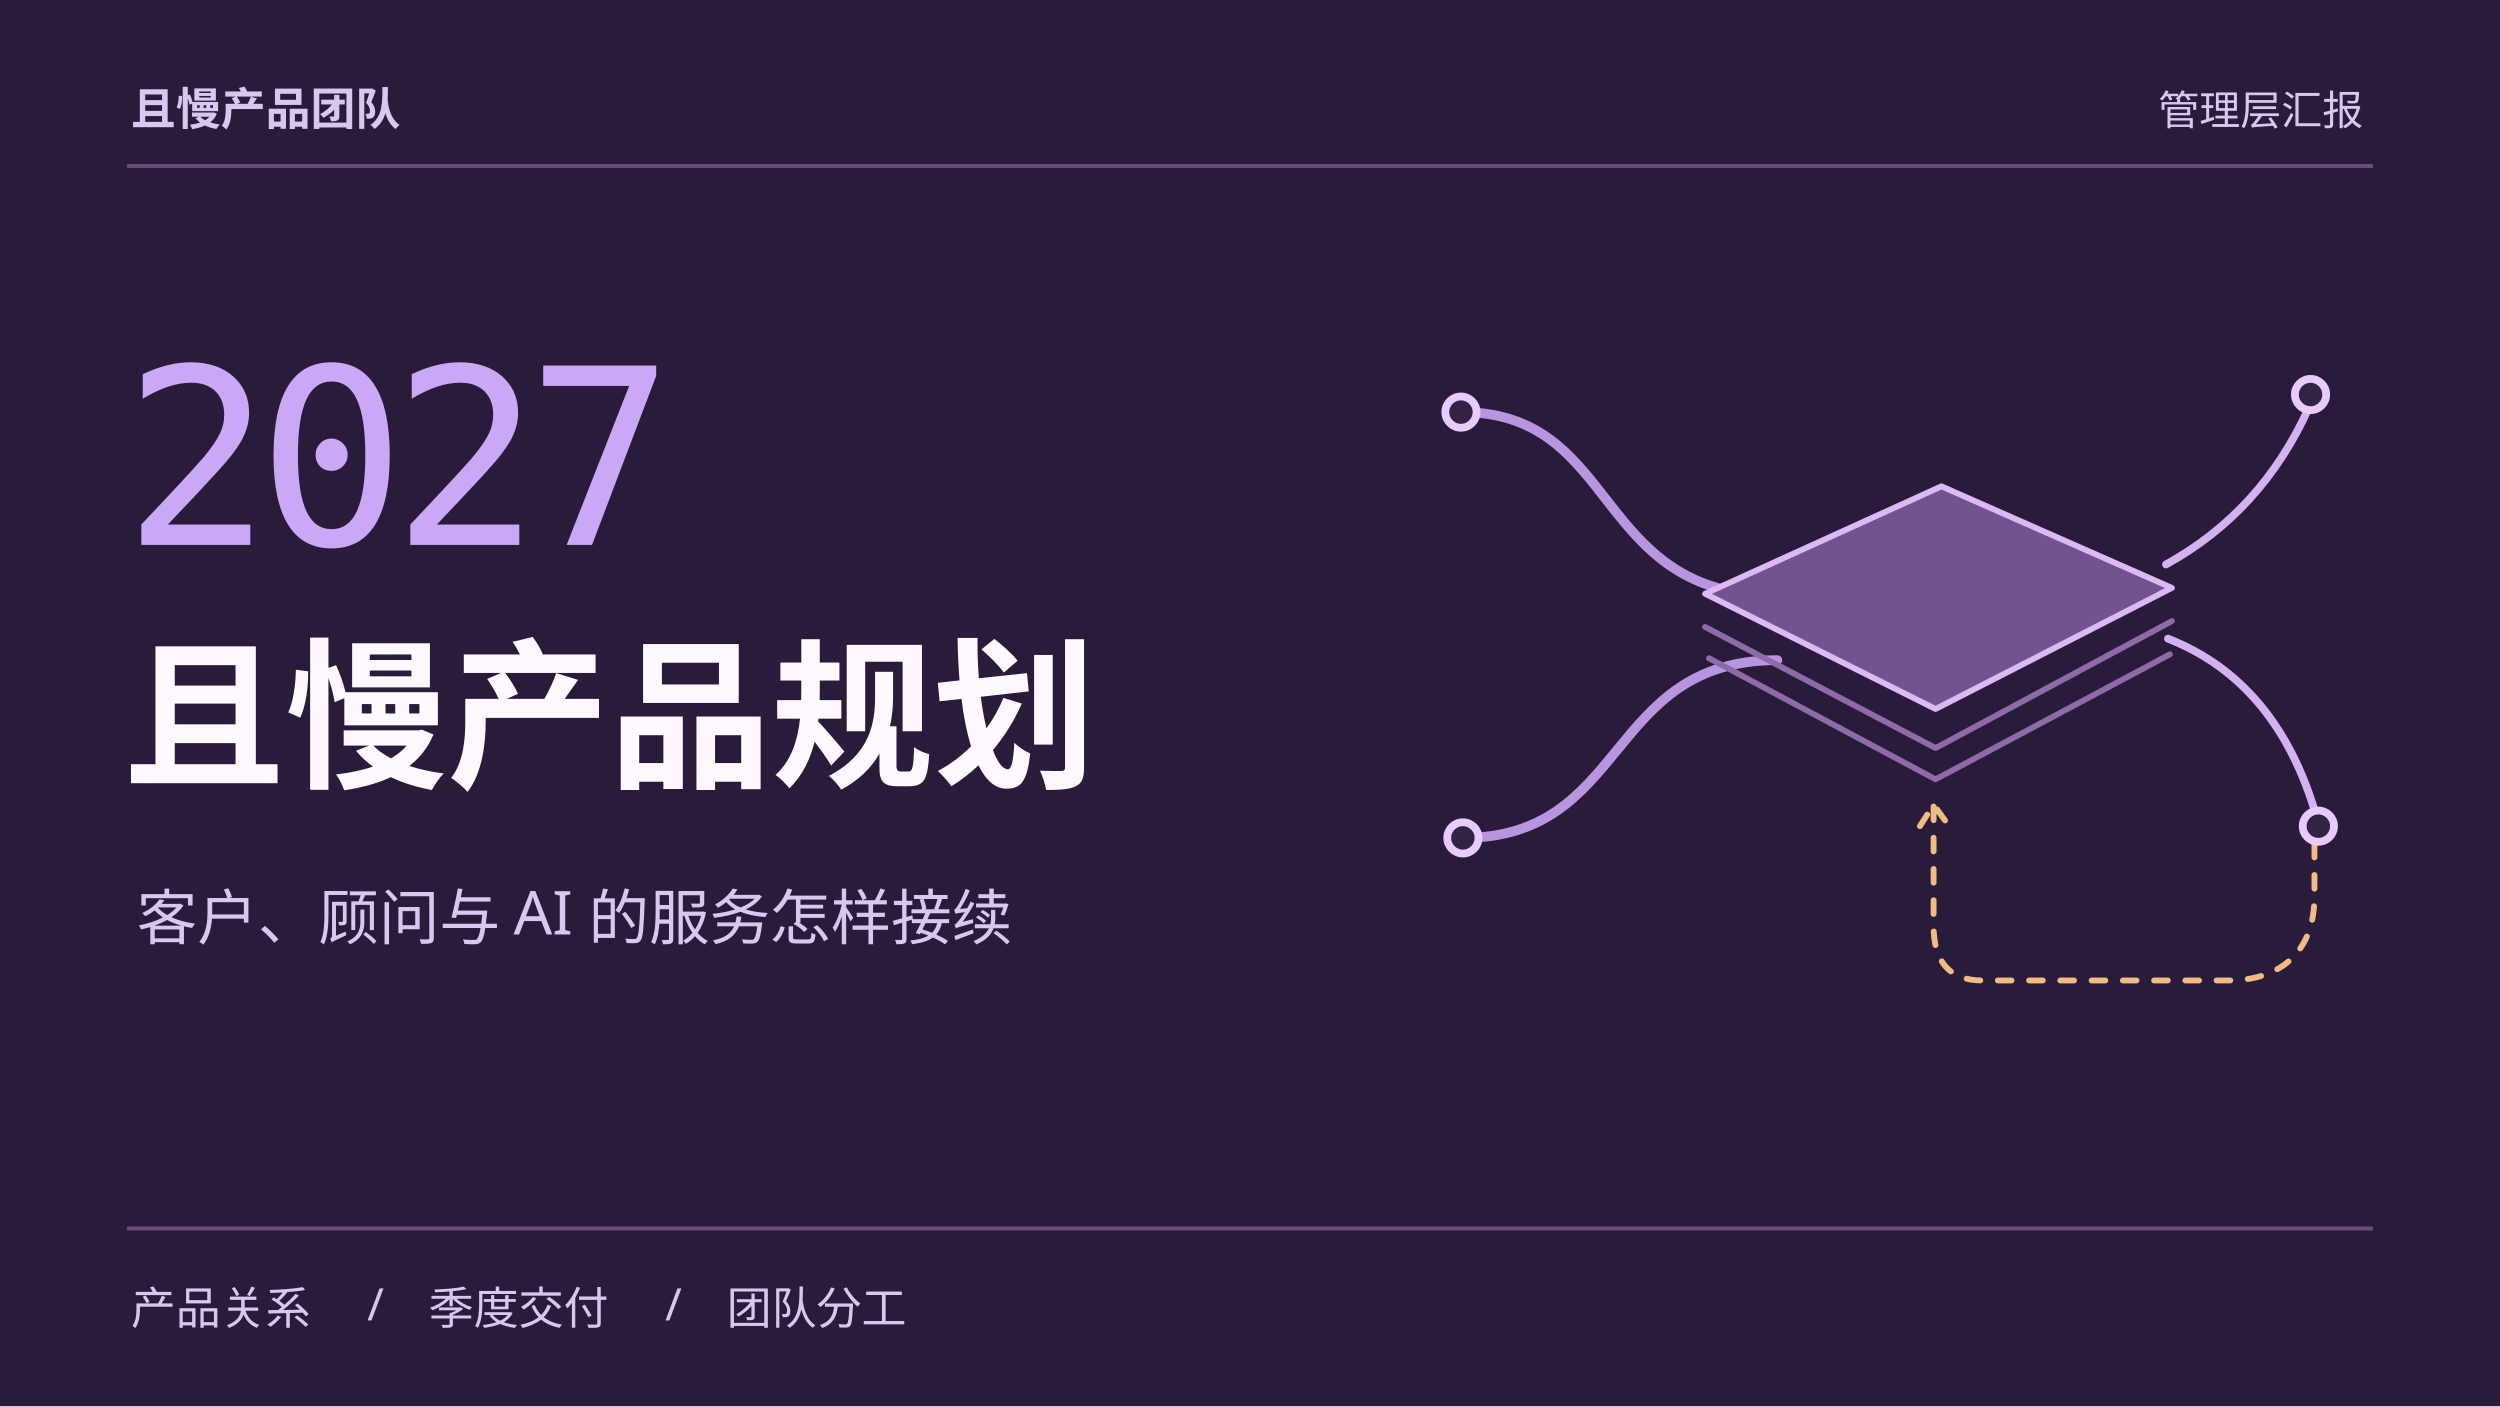
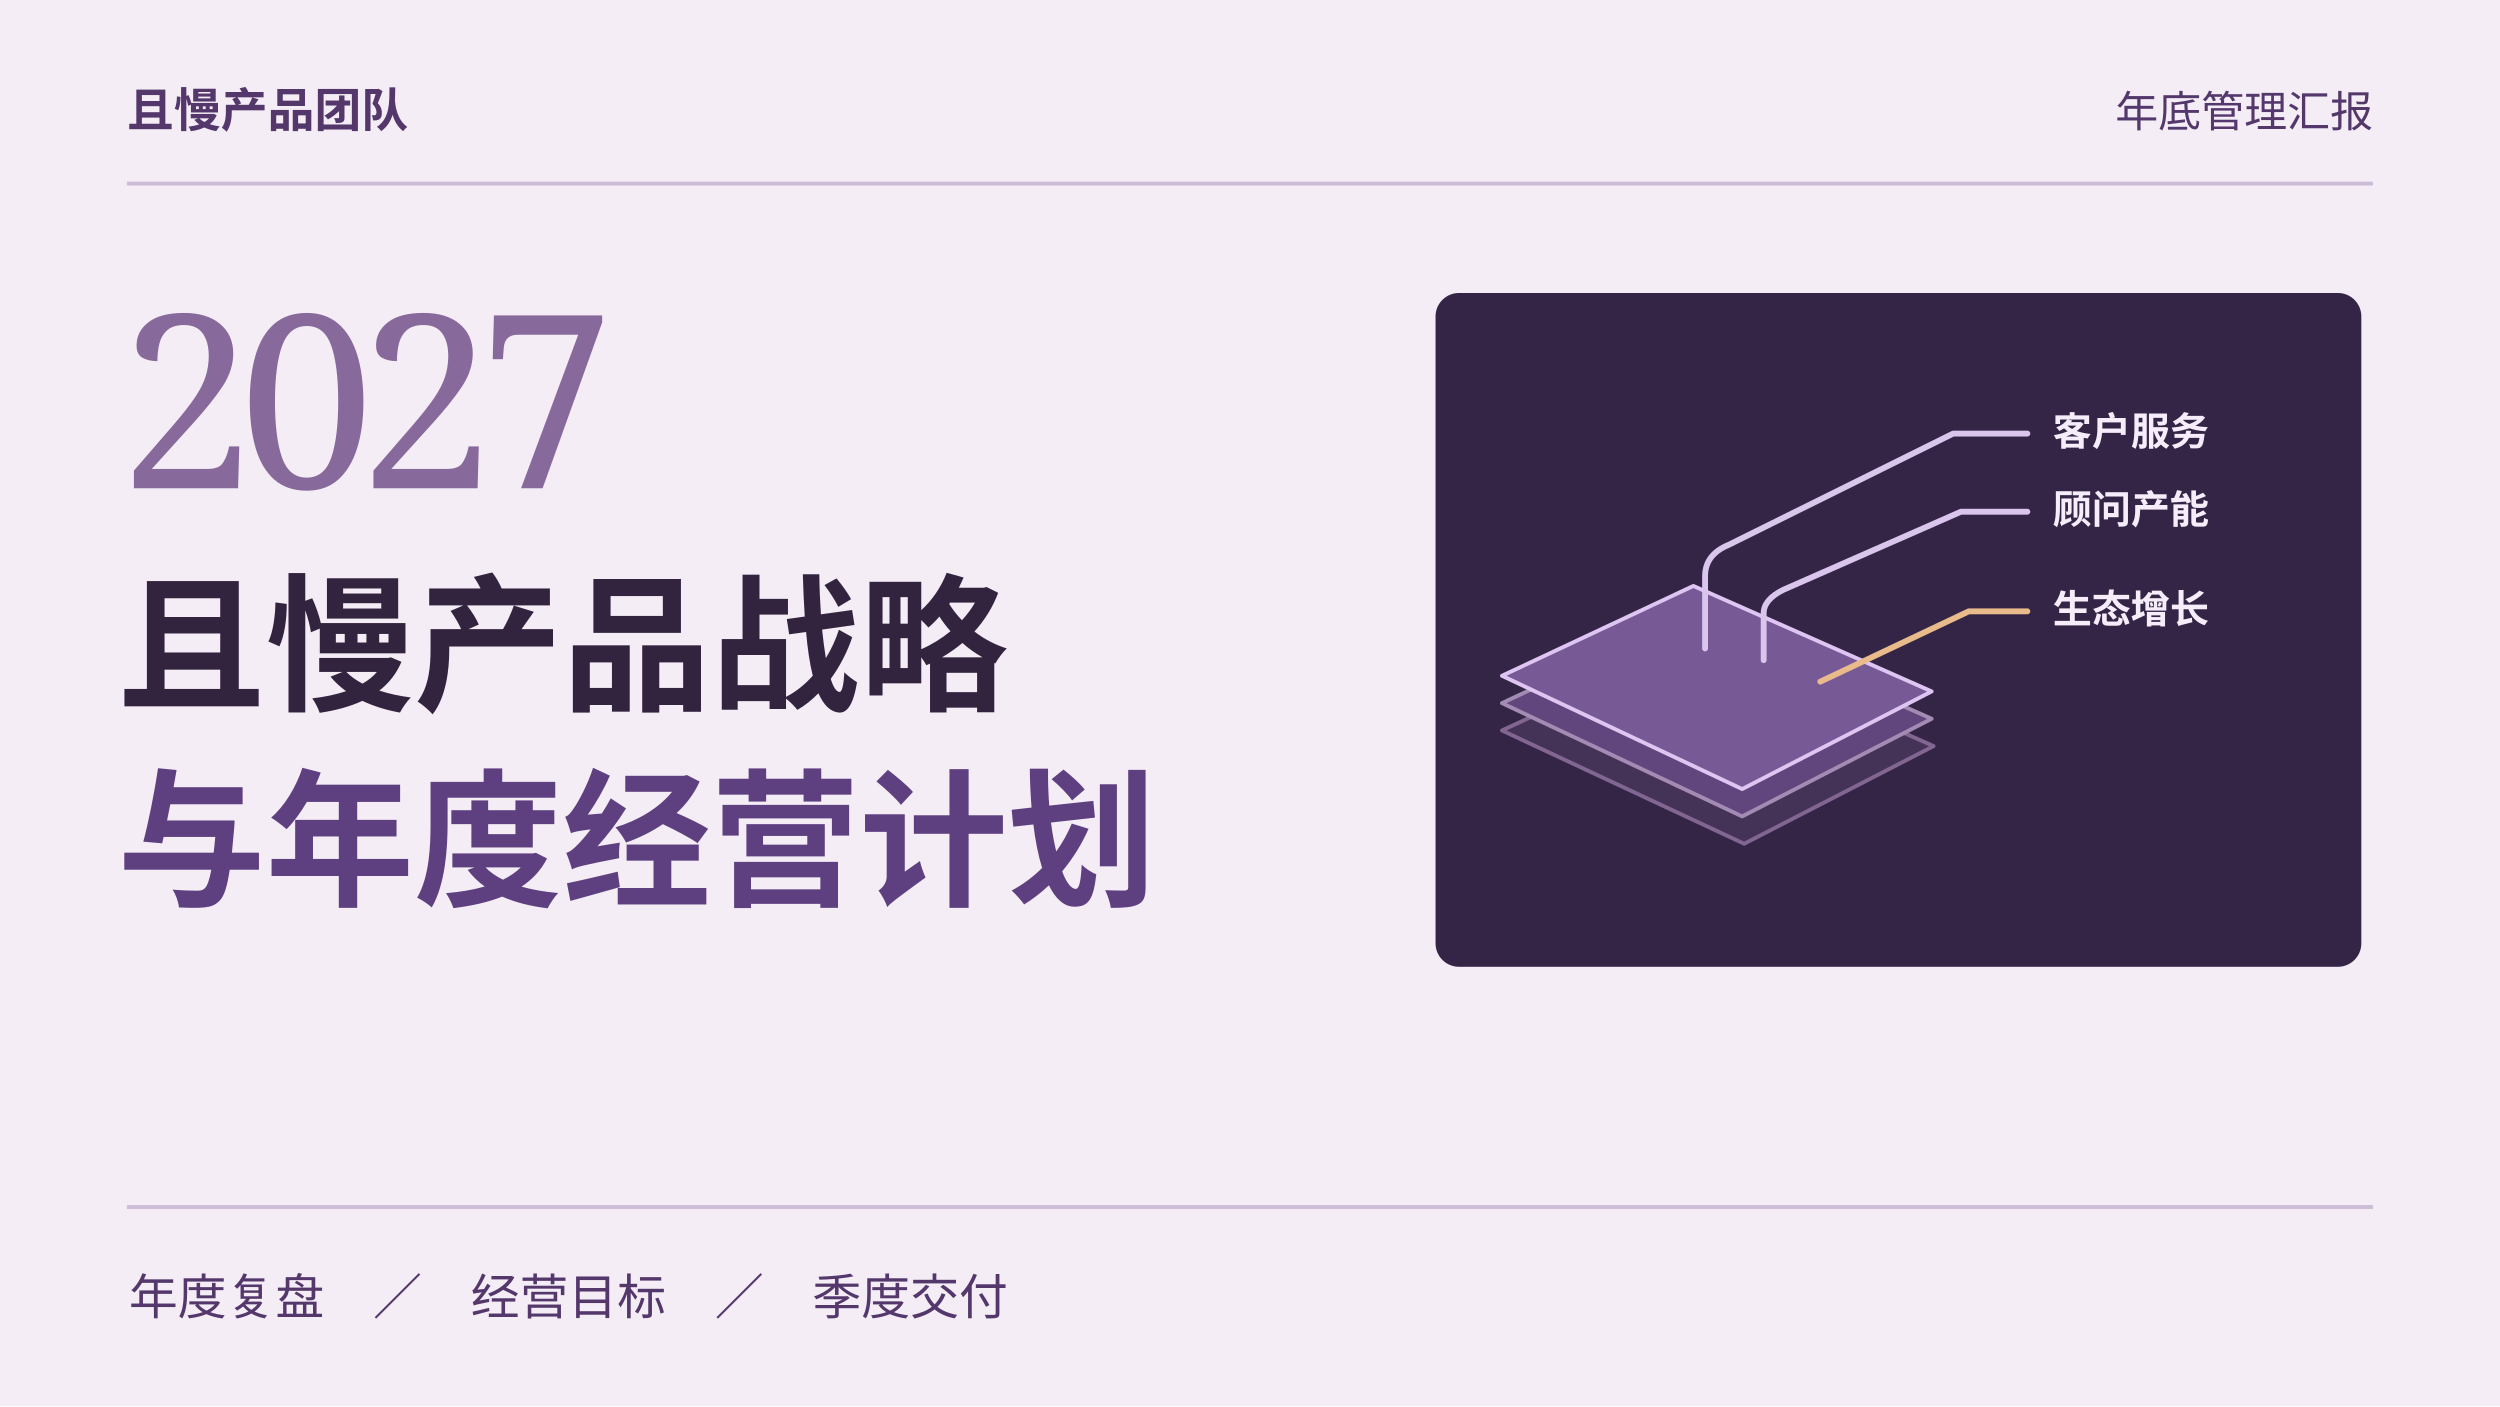
- <svg xmlns="http://www.w3.org/2000/svg" width="1280" height="720" viewBox="0 0 1280 720" role="img" aria-labelledby="title desc">
-   <rect width="1280" height="720" fill="#291c3b" />
-   <path d="M65 85h1150M65 629h1150" stroke="#694e79" stroke-width="2" />
-   <g font-family="PingFang SC, Microsoft YaHei, sans-serif" fill="#dac7ef">
-     <text x="67" y="64" font-size="23" font-weight="600">且慢产品团队</text>
-     <text x="1210" y="64" text-anchor="end" font-size="21">管理层汇报</text>
-     <text x="63" y="279" fill="#caa8f6" font-family="ui-monospace, monospace" font-size="126" letter-spacing="-7">2027</text>
-     <text x="63" y="397" fill="#fff9ff" font-size="83" font-weight="700" font-family="Songti SC, STSong, serif">且慢产品规划</text>
-     <text x="70" y="481" font-size="31">客户、顾问与 AI 的服务怎样接续</text>
-     <text x="67" y="678" font-size="23">产品关系　 /　季度交付　 /　团队分工</text>
+ <svg xmlns="http://www.w3.org/2000/svg" width="1280" height="720" viewBox="0 0 1280 720" role="img" aria-labelledby="t d">
+   <rect width="1280" height="720" fill="#f4edf6" />
+   <path d="M65 94h1150M65 618h1150" stroke="#cdbcd5" stroke-width="2" />
+   <g font-family="PingFang SC,Microsoft YaHei,sans-serif" fill="#54386c">
+     <text x="65" y="65" font-size="24" font-weight="650">且慢产品团队</text>
+     <text x="1215" y="65" font-size="22" text-anchor="end">年底管理汇报</text>
+     <text x="61" y="250" font-size="124" fill="#87699c" font-family="Songti SC,serif" letter-spacing="-8">2027</text>
+     <g font-family="Songti SC,STSong,serif" font-weight="700" font-size="76" fill="#32233e">
+       <text x="60" y="358">且慢产品战略</text>
+       <text x="60" y="458" fill="#5e4080">与年度经营计划</text>
+     </g>
+     <text x="66" y="673" font-size="25">年度复盘　／　经营目标　／　季度交付</text>
  </g>
-   <g fill="none" stroke-linecap="round" stroke-linejoin="round">
-     <path d="M748 211C830 211 815 305 910 305M749 429C834 429 822 338 910 338" stroke="#b995df" stroke-width="5" />
-     <path d="m873 304 121-55 118 52-121 62Z" fill="#73538d" stroke="#dcb8f4" stroke-width="3" />
-     <path d="m873 321 118 62 121-65m-237 19 116 62 120-64" stroke="#8e6aa9" stroke-width="3" />
-     <path d="M1109 289q49-27 73-80m-72 118q56 22 76 91" stroke="#d4b1f1" stroke-width="4" />
-     <path d="M1185 432v27c0 28-17 43-44 43h-126q-25 0-25-28v-62m-7 11 7-11 8 11" stroke="#f0bc84" stroke-width="3" stroke-dasharray="7 9" />
-     <g fill="#332343" stroke="#e7cbff" stroke-width="4">
-       <circle cx="748" cy="211" r="8" />
-       <circle cx="749" cy="429" r="8" />
-       <circle cx="1183" cy="202" r="8" />
-       <circle cx="1187" cy="423" r="8" />
+   <g transform="translate(760 198)" fill="none" stroke-linejoin="round" stroke-linecap="round">
+     <rect x="-25" y="-48" width="474" height="345" rx="12" fill="#342547" />
+     <path d="m9 176 99-46 122 54-97 50z" fill="#443257" stroke="#806691" stroke-width="2" />
+     <path d="m9 162 98-46 122 54-97 50z" fill="#60467d" stroke="#a48bb4" stroke-width="2" />
+     <path d="m9 148 98-46 122 54-97 50z" fill="#765995" stroke="#dfc6f2" stroke-width="2" />
+     <path d="M113 134V97q0-11 12-16l115-57h38M143 140v-24q0-7 10-12l91-40h34" stroke="#dac6ed" stroke-width="3" />
+     <path d="m172 151 76-36h30" stroke="#e9bb8a" stroke-width="3" />
+     <g font-family="PingFang SC,Microsoft YaHei,sans-serif" font-weight="650" font-size="20" fill="#f5edf9" stroke="none">
+       <text x="291" y="30">客户服务</text>
+       <text x="291" y="70">顾问产能</text>
+       <text x="291" y="121">生态增长</text>
    </g>
  </g>
</svg>
